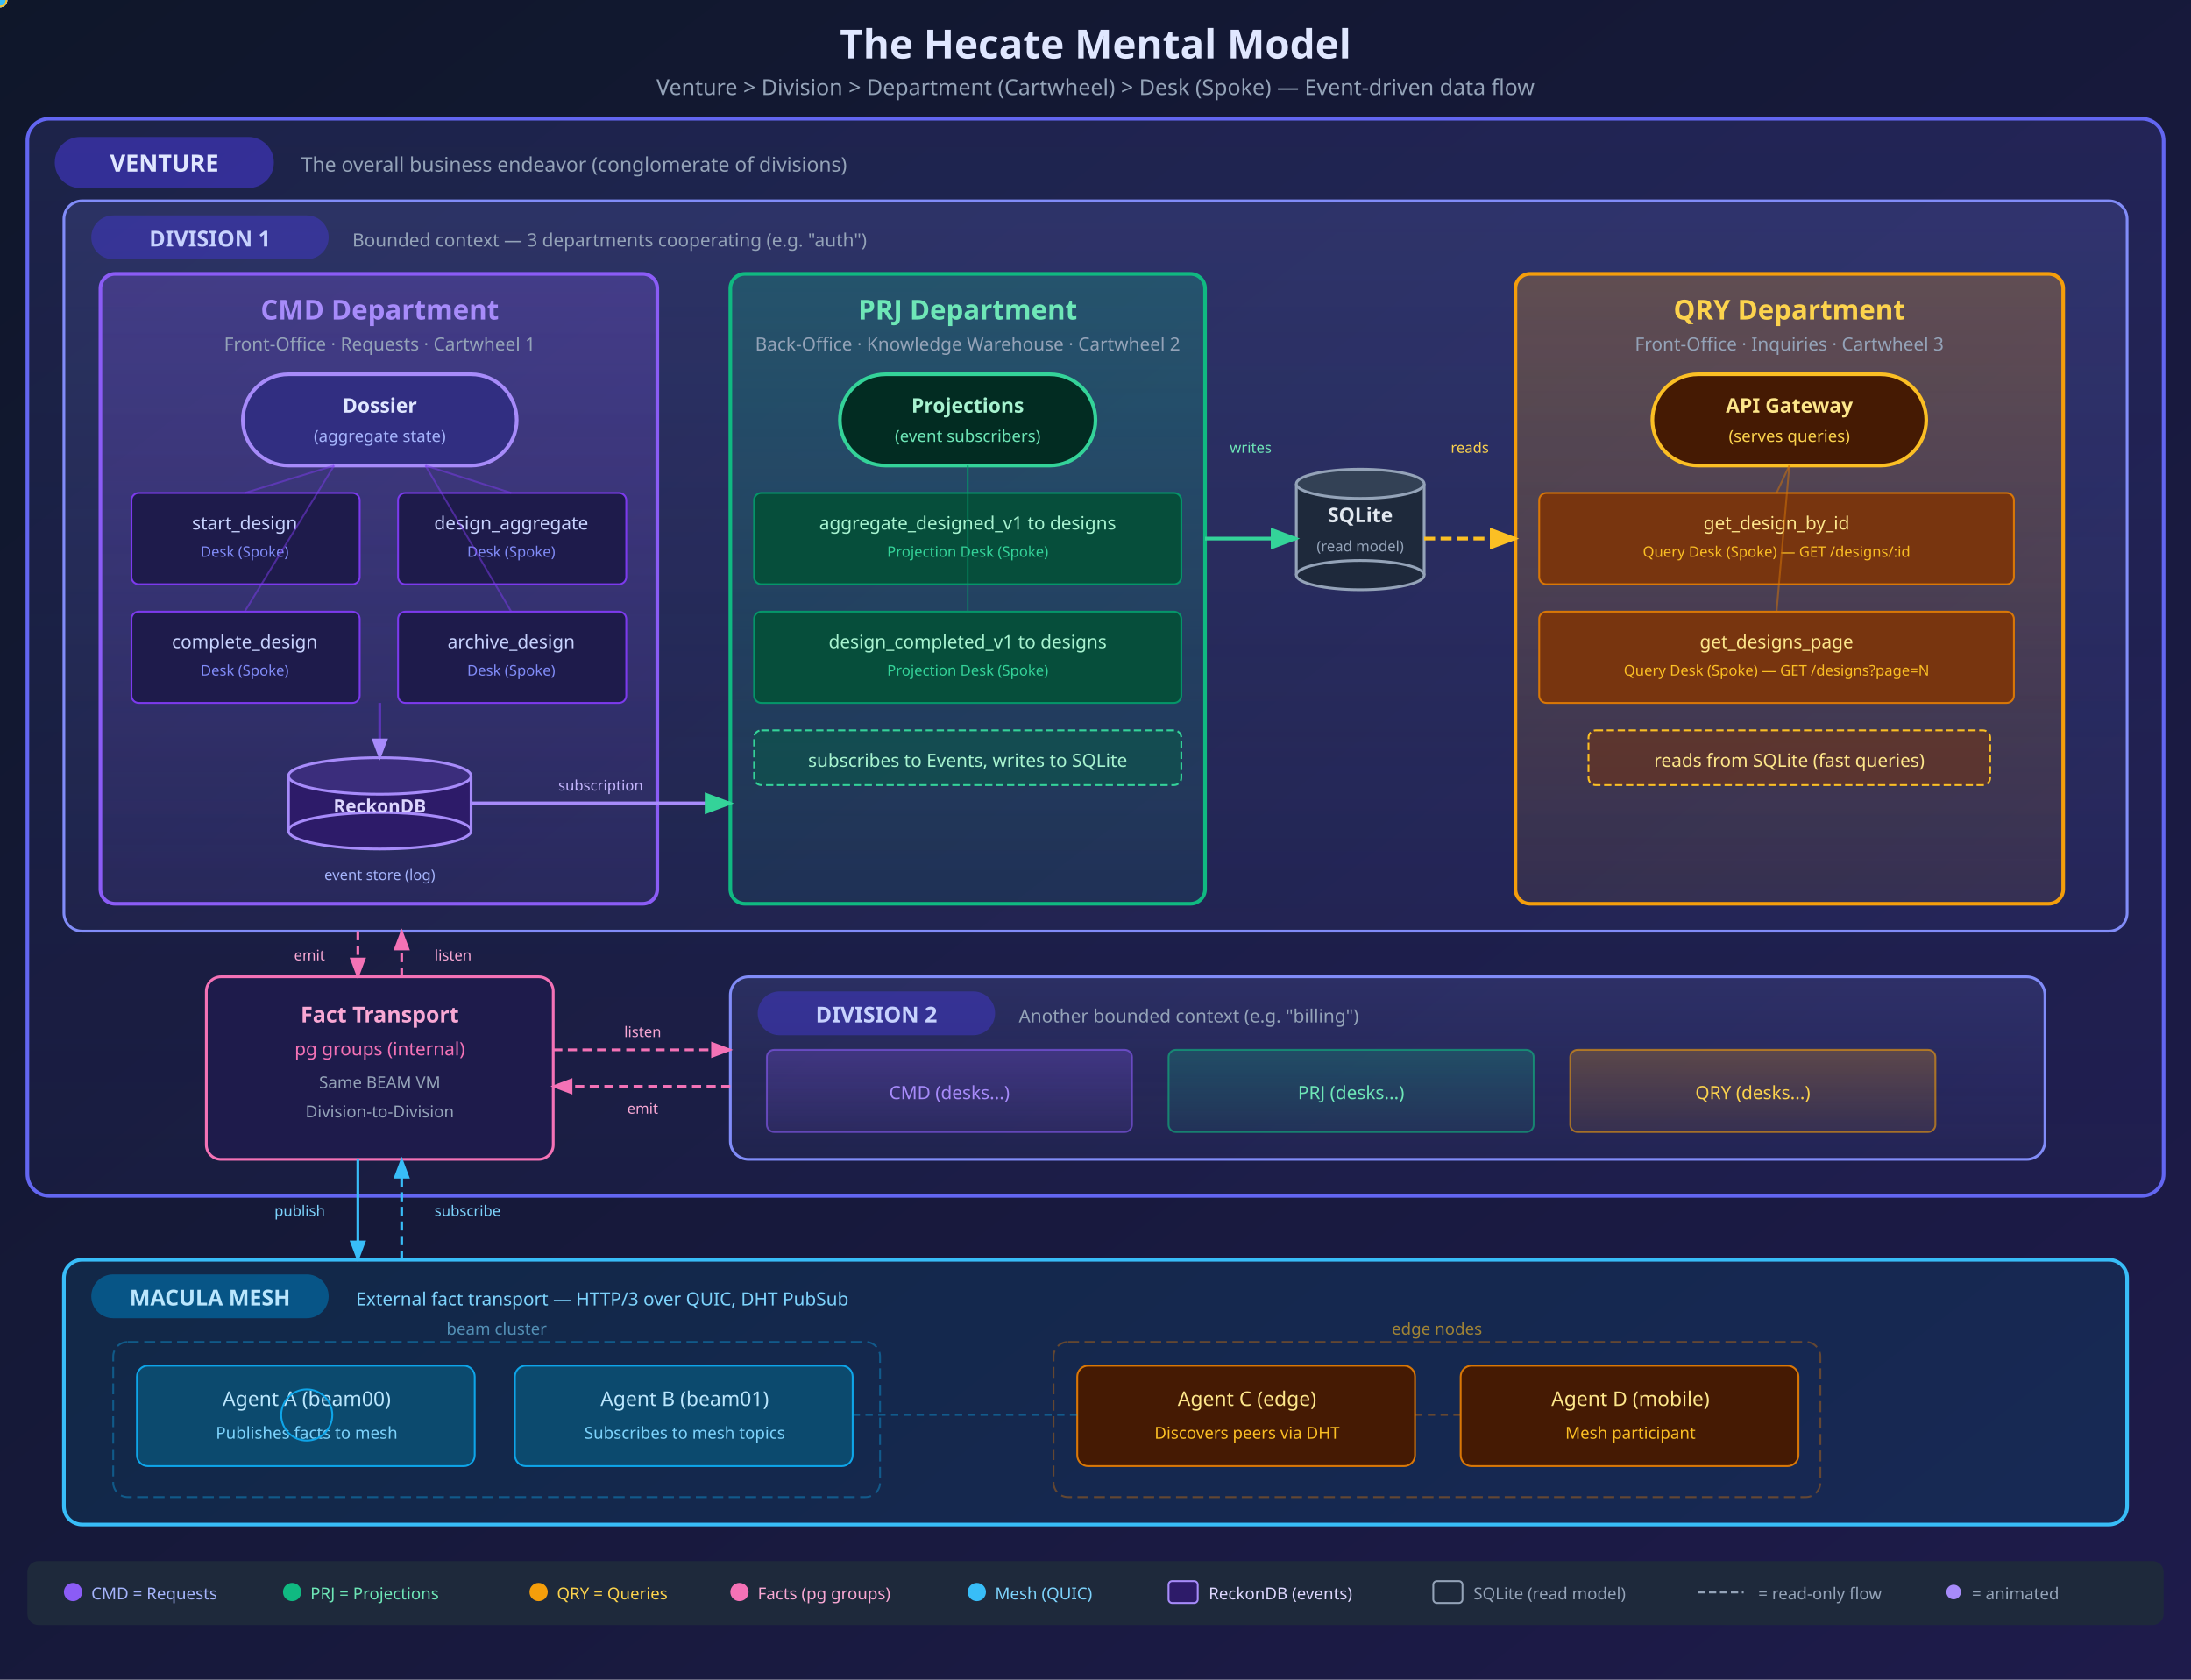
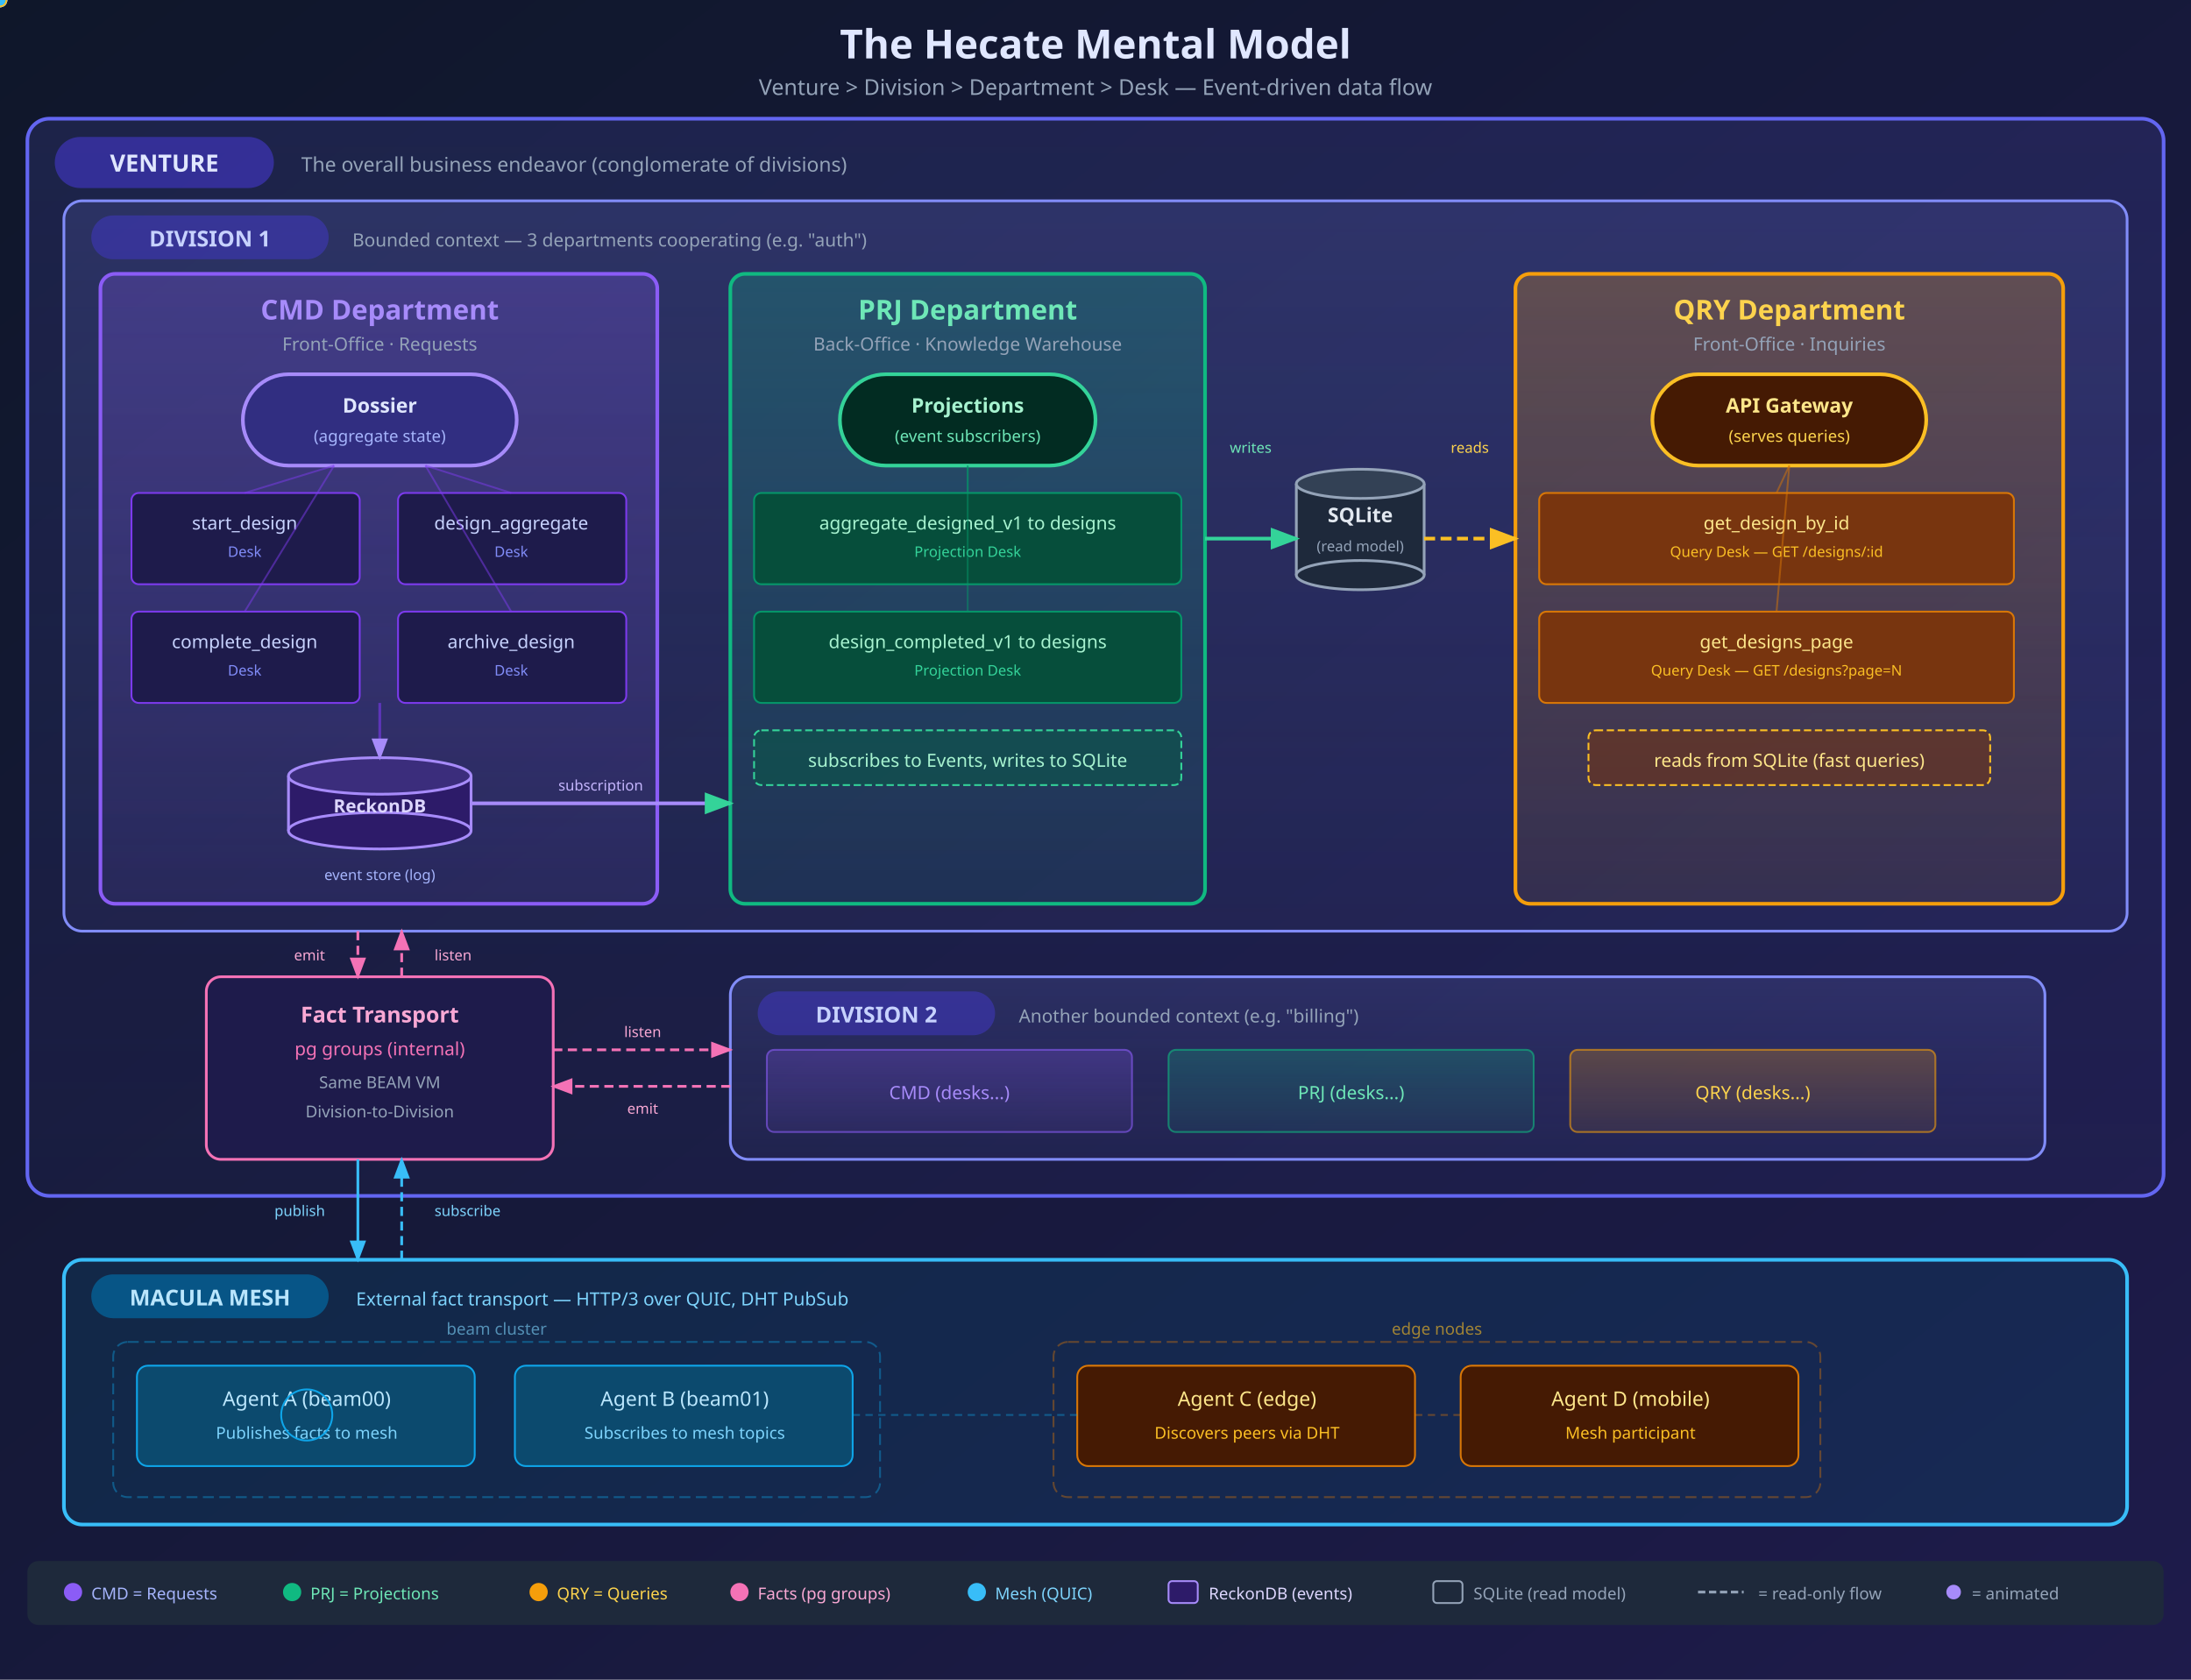
<svg xmlns="http://www.w3.org/2000/svg" viewBox="0 0 1200 920">
  <defs>
    <linearGradient id="bgGrad" x1="0%" y1="0%" x2="100%" y2="100%">
      <stop offset="0%" stop-color="#0F172A" />
      <stop offset="100%" stop-color="#1E1B4B" />
    </linearGradient>
    <linearGradient id="ventureGrad" x1="0%" y1="0%" x2="0%" y2="100%">
      <stop offset="0%" stop-color="#6366F1" stop-opacity="0.15" />
      <stop offset="100%" stop-color="#6366F1" stop-opacity="0.05" />
    </linearGradient>
    <linearGradient id="divisionGrad" x1="0%" y1="0%" x2="0%" y2="100%">
      <stop offset="0%" stop-color="#818CF8" stop-opacity="0.15" />
      <stop offset="100%" stop-color="#818CF8" stop-opacity="0.05" />
    </linearGradient>
    <linearGradient id="cmdGrad" x1="0%" y1="0%" x2="0%" y2="100%">
      <stop offset="0%" stop-color="#8B5CF6" stop-opacity="0.25" />
      <stop offset="100%" stop-color="#8B5CF6" stop-opacity="0.08" />
    </linearGradient>
    <linearGradient id="prjGrad" x1="0%" y1="0%" x2="0%" y2="100%">
      <stop offset="0%" stop-color="#10B981" stop-opacity="0.25" />
      <stop offset="100%" stop-color="#10B981" stop-opacity="0.08" />
    </linearGradient>
    <linearGradient id="qryGrad" x1="0%" y1="0%" x2="0%" y2="100%">
      <stop offset="0%" stop-color="#F59E0B" stop-opacity="0.25" />
      <stop offset="100%" stop-color="#F59E0B" stop-opacity="0.08" />
    </linearGradient>
    <marker id="arrCmd" markerWidth="8" markerHeight="6" refX="7" refY="3" orient="auto">
      <polygon points="0 0, 8 3, 0 6" fill="#A78BFA" />
    </marker>
    <marker id="arrPrj" markerWidth="8" markerHeight="6" refX="7" refY="3" orient="auto">
      <polygon points="0 0, 8 3, 0 6" fill="#34D399" />
    </marker>
    <marker id="arrQry" markerWidth="8" markerHeight="6" refX="7" refY="3" orient="auto">
      <polygon points="0 0, 8 3, 0 6" fill="#FBBF24" />
    </marker>
    <marker id="arrFact" markerWidth="8" markerHeight="6" refX="7" refY="3" orient="auto">
      <polygon points="0 0, 8 3, 0 6" fill="#F472B6" />
    </marker>
    <marker id="arrMesh" markerWidth="8" markerHeight="6" refX="7" refY="3" orient="auto">
      <polygon points="0 0, 8 3, 0 6" fill="#38BDF8" />
    </marker>
  </defs>
  <rect width="1200" height="920" fill="url(#bgGrad)" />
  <text x="600" y="32" text-anchor="middle" fill="#E0E7FF" font-family="system-ui, sans-serif" font-size="22" font-weight="bold">
    The Hecate Mental Model
  </text>
  <text x="600" y="52" text-anchor="middle" fill="#94A3B8" font-family="system-ui, sans-serif" font-size="12">
-     Venture &gt; Division &gt; Department (Cartwheel) &gt; Desk (Spoke) — Event-driven data flow
+     Venture &gt; Division &gt; Department &gt; Desk — Event-driven data flow
  </text>
  <rect x="15" y="65" width="1170" height="590" rx="12" fill="url(#ventureGrad)" stroke="#6366F1" stroke-width="2" />
  <rect x="30" y="75" width="120" height="28" rx="14" fill="#4338CA" fill-opacity="0.6" />
  <text x="90" y="94" text-anchor="middle" fill="#E0E7FF" font-family="system-ui, sans-serif" font-size="13" font-weight="bold">
    VENTURE
  </text>
  <text x="165" y="94" fill="#94A3B8" font-family="system-ui, sans-serif" font-size="11">
    The overall business endeavor (conglomerate of divisions)
  </text>
  <rect x="35" y="110" width="1130" height="400" rx="10" fill="url(#divisionGrad)" stroke="#818CF8" stroke-width="1.5" />
  <rect x="50" y="118" width="130" height="24" rx="12" fill="#4338CA" fill-opacity="0.5" />
  <text x="115" y="135" text-anchor="middle" fill="#C7D2FE" font-family="system-ui, sans-serif" font-size="12" font-weight="bold">
    DIVISION 1
  </text>
  <text x="193" y="135" fill="#94A3B8" font-family="system-ui, sans-serif" font-size="10">
    Bounded context — 3 departments cooperating (e.g. "auth")
  </text>
  <rect x="55" y="150" width="305" height="345" rx="8" fill="url(#cmdGrad)" stroke="#8B5CF6" stroke-width="2" />
  <text x="208" y="175" text-anchor="middle" fill="#A78BFA" font-family="system-ui, sans-serif" font-size="15" font-weight="bold">
    CMD Department
  </text>
  <text x="208" y="192" text-anchor="middle" fill="#94A3B8" font-family="system-ui, sans-serif" font-size="10">
-     Front-Office · Requests · Cartwheel 1
+     Front-Office · Requests
  </text>
  <rect x="133" y="205" width="150" height="50" rx="25" fill="#312E81" stroke="#A78BFA" stroke-width="2" />
  <text x="208" y="226" text-anchor="middle" fill="#E0E7FF" font-family="system-ui, sans-serif" font-size="11" font-weight="bold">
    Dossier
  </text>
  <text x="208" y="242" text-anchor="middle" fill="#A5B4FC" font-family="system-ui, sans-serif" font-size="9">
    (aggregate state)
  </text>
  <rect x="72" y="270" width="125" height="50" rx="4" fill="#1E1B4B" stroke="#7C3AED" stroke-width="1" />
  <text x="134" y="290" text-anchor="middle" fill="#C7D2FE" font-family="system-ui, sans-serif" font-size="10" font-weight="500">
    start_design
  </text>
  <text x="134" y="305" text-anchor="middle" fill="#818CF8" font-family="system-ui, sans-serif" font-size="8">
-     Desk (Spoke)
+     Desk
  </text>
  <rect x="218" y="270" width="125" height="50" rx="4" fill="#1E1B4B" stroke="#7C3AED" stroke-width="1" />
  <text x="280" y="290" text-anchor="middle" fill="#C7D2FE" font-family="system-ui, sans-serif" font-size="10" font-weight="500">
    design_aggregate
  </text>
  <text x="280" y="305" text-anchor="middle" fill="#818CF8" font-family="system-ui, sans-serif" font-size="8">
-     Desk (Spoke)
+     Desk
  </text>
  <rect x="72" y="335" width="125" height="50" rx="4" fill="#1E1B4B" stroke="#7C3AED" stroke-width="1" />
  <text x="134" y="355" text-anchor="middle" fill="#C7D2FE" font-family="system-ui, sans-serif" font-size="10" font-weight="500">
    complete_design
  </text>
  <text x="134" y="370" text-anchor="middle" fill="#818CF8" font-family="system-ui, sans-serif" font-size="8">
-     Desk (Spoke)
+     Desk
  </text>
  <rect x="218" y="335" width="125" height="50" rx="4" fill="#1E1B4B" stroke="#7C3AED" stroke-width="1" />
  <text x="280" y="355" text-anchor="middle" fill="#C7D2FE" font-family="system-ui, sans-serif" font-size="10" font-weight="500">
    archive_design
  </text>
  <text x="280" y="370" text-anchor="middle" fill="#818CF8" font-family="system-ui, sans-serif" font-size="8">
-     Desk (Spoke)
+     Desk
  </text>
  <line x1="183" y1="255" x2="134" y2="270" stroke="#7C3AED" stroke-width="1" stroke-opacity="0.5" />
  <line x1="233" y1="255" x2="280" y2="270" stroke="#7C3AED" stroke-width="1" stroke-opacity="0.5" />
  <line x1="183" y1="255" x2="134" y2="335" stroke="#7C3AED" stroke-width="1" stroke-opacity="0.5" />
  <line x1="233" y1="255" x2="280" y2="335" stroke="#7C3AED" stroke-width="1" stroke-opacity="0.5" />
  <g>
    <rect x="158" y="425" width="100" height="30" fill="#2D1B69" />
    <line x1="158" y1="425" x2="158" y2="455" stroke="#A78BFA" stroke-width="1.5" />
    <line x1="258" y1="425" x2="258" y2="455" stroke="#A78BFA" stroke-width="1.5" />
    <ellipse cx="208" cy="455" rx="50" ry="10" fill="#2D1B69" stroke="#A78BFA" stroke-width="1.5" />
    <ellipse cx="208" cy="425" rx="50" ry="10" fill="#3B2D7C" stroke="#A78BFA" stroke-width="1.5" />
    <text x="208" y="445" text-anchor="middle" fill="#DDD6FE" font-family="system-ui, sans-serif" font-size="10" font-weight="bold">
      ReckonDB
    </text>
    <text x="208" y="482" text-anchor="middle" fill="#A5B4FC" font-family="system-ui, sans-serif" font-size="8">
      event store (log)
    </text>
  </g>
  <line x1="208" y1="385" x2="208" y2="415" stroke="#7C3AED" stroke-width="1.5" stroke-opacity="0.6" marker-end="url(#arrCmd)" />
  <rect x="400" y="150" width="260" height="345" rx="8" fill="url(#prjGrad)" stroke="#10B981" stroke-width="2" />
  <text x="530" y="175" text-anchor="middle" fill="#6EE7B7" font-family="system-ui, sans-serif" font-size="15" font-weight="bold">
    PRJ Department
  </text>
  <text x="530" y="192" text-anchor="middle" fill="#94A3B8" font-family="system-ui, sans-serif" font-size="10">
-     Back-Office · Knowledge Warehouse · Cartwheel 2
+     Back-Office · Knowledge Warehouse
  </text>
  <rect x="460" y="205" width="140" height="50" rx="25" fill="#022C22" stroke="#34D399" stroke-width="2" />
  <text x="530" y="226" text-anchor="middle" fill="#A7F3D0" font-family="system-ui, sans-serif" font-size="11" font-weight="bold">
    Projections
  </text>
  <text x="530" y="242" text-anchor="middle" fill="#6EE7B7" font-family="system-ui, sans-serif" font-size="9">
    (event subscribers)
  </text>
  <rect x="413" y="270" width="234" height="50" rx="4" fill="#064E3B" stroke="#059669" stroke-width="1" />
  <text x="530" y="290" text-anchor="middle" fill="#A7F3D0" font-family="system-ui, sans-serif" font-size="10" font-weight="500">
    aggregate_designed_v1 to designs
  </text>
  <text x="530" y="305" text-anchor="middle" fill="#34D399" font-family="system-ui, sans-serif" font-size="8">
-     Projection Desk (Spoke)
+     Projection Desk
  </text>
  <rect x="413" y="335" width="234" height="50" rx="4" fill="#064E3B" stroke="#059669" stroke-width="1" />
  <text x="530" y="355" text-anchor="middle" fill="#A7F3D0" font-family="system-ui, sans-serif" font-size="10" font-weight="500">
    design_completed_v1 to designs
  </text>
  <text x="530" y="370" text-anchor="middle" fill="#34D399" font-family="system-ui, sans-serif" font-size="8">
-     Projection Desk (Spoke)
+     Projection Desk
  </text>
  <rect x="413" y="400" width="234" height="30" rx="4" fill="#065F46" fill-opacity="0.5" stroke="#34D399" stroke-width="1" stroke-dasharray="4,2" />
  <text x="530" y="420" text-anchor="middle" fill="#A7F3D0" font-family="system-ui, sans-serif" font-size="10">
    subscribes to Events, writes to SQLite
  </text>
  <line x1="530" y1="255" x2="530" y2="270" stroke="#059669" stroke-width="1" stroke-opacity="0.5" />
  <line x1="530" y1="255" x2="530" y2="335" stroke="#059669" stroke-width="1" stroke-opacity="0.5" />
  <g>
    <rect x="710" y="265" width="70" height="50" fill="#1E293B" />
    <line x1="710" y1="265" x2="710" y2="315" stroke="#94A3B8" stroke-width="1.5" />
    <line x1="780" y1="265" x2="780" y2="315" stroke="#94A3B8" stroke-width="1.5" />
    <ellipse cx="745" cy="315" rx="35" ry="8" fill="#1E293B" stroke="#94A3B8" stroke-width="1.5" />
    <ellipse cx="745" cy="265" rx="35" ry="8" fill="#334155" stroke="#94A3B8" stroke-width="1.5" />
    <text x="745" y="286" text-anchor="middle" fill="#E2E8F0" font-family="system-ui, sans-serif" font-size="11" font-weight="bold">
      SQLite
    </text>
    <text x="745" y="302" text-anchor="middle" fill="#94A3B8" font-family="system-ui, sans-serif" font-size="8">
      (read model)
    </text>
  </g>
  <rect x="830" y="150" width="300" height="345" rx="8" fill="url(#qryGrad)" stroke="#F59E0B" stroke-width="2" />
  <text x="980" y="175" text-anchor="middle" fill="#FCD34D" font-family="system-ui, sans-serif" font-size="15" font-weight="bold">
    QRY Department
  </text>
  <text x="980" y="192" text-anchor="middle" fill="#94A3B8" font-family="system-ui, sans-serif" font-size="10">
-     Front-Office · Inquiries · Cartwheel 3
+     Front-Office · Inquiries
  </text>
  <rect x="905" y="205" width="150" height="50" rx="25" fill="#451A03" stroke="#FBBF24" stroke-width="2" />
  <text x="980" y="226" text-anchor="middle" fill="#FDE68A" font-family="system-ui, sans-serif" font-size="11" font-weight="bold">
    API Gateway
  </text>
  <text x="980" y="242" text-anchor="middle" fill="#FCD34D" font-family="system-ui, sans-serif" font-size="9">
    (serves queries)
  </text>
  <rect x="843" y="270" width="260" height="50" rx="4" fill="#78350F" stroke="#D97706" stroke-width="1" />
  <text x="973" y="290" text-anchor="middle" fill="#FDE68A" font-family="system-ui, sans-serif" font-size="10" font-weight="500">
    get_design_by_id
  </text>
  <text x="973" y="305" text-anchor="middle" fill="#FBBF24" font-family="system-ui, sans-serif" font-size="8">
-     Query Desk (Spoke) — GET /designs/:id
+     Query Desk — GET /designs/:id
  </text>
  <rect x="843" y="335" width="260" height="50" rx="4" fill="#78350F" stroke="#D97706" stroke-width="1" />
  <text x="973" y="355" text-anchor="middle" fill="#FDE68A" font-family="system-ui, sans-serif" font-size="10" font-weight="500">
    get_designs_page
  </text>
  <text x="973" y="370" text-anchor="middle" fill="#FBBF24" font-family="system-ui, sans-serif" font-size="8">
-     Query Desk (Spoke) — GET /designs?page=N
+     Query Desk — GET /designs?page=N
  </text>
  <rect x="870" y="400" width="220" height="30" rx="4" fill="#78350F" fill-opacity="0.5" stroke="#FBBF24" stroke-width="1" stroke-dasharray="4,2" />
  <text x="980" y="420" text-anchor="middle" fill="#FDE68A" font-family="system-ui, sans-serif" font-size="10">
    reads from SQLite (fast queries)
  </text>
  <line x1="980" y1="255" x2="973" y2="270" stroke="#D97706" stroke-width="1" stroke-opacity="0.5" />
  <line x1="980" y1="255" x2="973" y2="335" stroke="#D97706" stroke-width="1" stroke-opacity="0.5" />
  <path id="eventPath" d="M 258,440 L 400,440" stroke="#A78BFA" stroke-width="2" fill="none" marker-end="url(#arrPrj)" />
  <text x="329" y="433" text-anchor="middle" fill="#C4B5FD" font-family="system-ui, sans-serif" font-size="8">
    subscription
  </text>
  <circle r="4" fill="#A78BFA">
    <animateMotion dur="2s" repeatCount="indefinite" begin="0s">
      <mpath href="#eventPath" />
    </animateMotion>
    <animate attributeName="opacity" values="0;1;1;0" dur="2s" repeatCount="indefinite" begin="0s" />
  </circle>
  <circle r="4" fill="#A78BFA">
    <animateMotion dur="2s" repeatCount="indefinite" begin="1s">
      <mpath href="#eventPath" />
    </animateMotion>
    <animate attributeName="opacity" values="0;1;1;0" dur="2s" repeatCount="indefinite" begin="1s" />
  </circle>
  <path id="writePath" d="M 660,295 L 710,295" stroke="#34D399" stroke-width="2" fill="none" marker-end="url(#arrPrj)" />
  <text x="685" y="248" text-anchor="middle" fill="#6EE7B7" font-family="system-ui, sans-serif" font-size="8">
    writes
  </text>
  <circle r="3" fill="#34D399">
    <animateMotion dur="1.5s" repeatCount="indefinite" begin="0.5s">
      <mpath href="#writePath" />
    </animateMotion>
    <animate attributeName="opacity" values="0;1;1;0" dur="1.5s" repeatCount="indefinite" begin="0.5s" />
  </circle>
  <path id="readPath" d="M 780,295 L 830,295" stroke="#FBBF24" stroke-width="2" fill="none" stroke-dasharray="6,3" marker-end="url(#arrQry)" />
  <text x="805" y="248" text-anchor="middle" fill="#FCD34D" font-family="system-ui, sans-serif" font-size="8">
    reads
  </text>
  <circle r="3" fill="#FBBF24">
    <animateMotion dur="1.5s" repeatCount="indefinite" begin="0.8s">
      <mpath href="#readPath" />
    </animateMotion>
    <animate attributeName="opacity" values="0;1;1;0" dur="1.5s" repeatCount="indefinite" begin="0.8s" />
  </circle>
  <rect x="113" y="535" width="190" height="100" rx="8" fill="#1E1B4B" stroke="#F472B6" stroke-width="1.5" />
  <text x="208" y="560" text-anchor="middle" fill="#F9A8D4" font-family="system-ui, sans-serif" font-size="12" font-weight="bold">
    Fact Transport
  </text>
  <text x="208" y="578" text-anchor="middle" fill="#F472B6" font-family="system-ui, sans-serif" font-size="10">
    pg groups (internal)
  </text>
  <text x="208" y="596" text-anchor="middle" fill="#94A3B8" font-family="system-ui, sans-serif" font-size="9">
    Same BEAM VM
  </text>
  <text x="208" y="612" text-anchor="middle" fill="#94A3B8" font-family="system-ui, sans-serif" font-size="9">
    Division-to-Division
  </text>
  <rect x="400" y="535" width="720" height="100" rx="10" fill="url(#divisionGrad)" stroke="#818CF8" stroke-width="1.5" />
  <rect x="415" y="543" width="130" height="24" rx="12" fill="#4338CA" fill-opacity="0.5" />
  <text x="480" y="560" text-anchor="middle" fill="#C7D2FE" font-family="system-ui, sans-serif" font-size="12" font-weight="bold">
    DIVISION 2
  </text>
  <text x="558" y="560" fill="#94A3B8" font-family="system-ui, sans-serif" font-size="10">
    Another bounded context (e.g. "billing")
  </text>
  <rect x="420" y="575" width="200" height="45" rx="4" fill="url(#cmdGrad)" stroke="#8B5CF6" stroke-width="1" stroke-opacity="0.6" />
  <text x="520" y="602" text-anchor="middle" fill="#A78BFA" font-family="system-ui, sans-serif" font-size="10">CMD (desks...)</text>
  <rect x="640" y="575" width="200" height="45" rx="4" fill="url(#prjGrad)" stroke="#10B981" stroke-width="1" stroke-opacity="0.6" />
  <text x="740" y="602" text-anchor="middle" fill="#6EE7B7" font-family="system-ui, sans-serif" font-size="10">PRJ (desks...)</text>
  <rect x="860" y="575" width="200" height="45" rx="4" fill="url(#qryGrad)" stroke="#F59E0B" stroke-width="1" stroke-opacity="0.6" />
  <text x="960" y="602" text-anchor="middle" fill="#FCD34D" font-family="system-ui, sans-serif" font-size="10">QRY (desks...)</text>
  <path id="factEmitDown" d="M 196,510 L 196,535" stroke="#F472B6" stroke-width="1.5" fill="none" stroke-dasharray="5,3" marker-end="url(#arrFact)" />
  <text x="178" y="526" text-anchor="end" fill="#F9A8D4" font-family="system-ui, sans-serif" font-size="8">emit</text>
  <path id="factListenUp" d="M 220,535 L 220,510" stroke="#F472B6" stroke-width="1.5" fill="none" stroke-dasharray="5,3" marker-end="url(#arrFact)" />
  <text x="238" y="526" fill="#F9A8D4" font-family="system-ui, sans-serif" font-size="8">listen</text>
  <circle r="3" fill="#F472B6">
    <animateMotion dur="1.5s" repeatCount="indefinite" begin="0s">
      <mpath href="#factEmitDown" />
    </animateMotion>
    <animate attributeName="opacity" values="0;1;1;0" dur="1.5s" repeatCount="indefinite" begin="0s" />
  </circle>
  <circle r="3" fill="#F472B6">
    <animateMotion dur="1.5s" repeatCount="indefinite" begin="0.4s">
      <mpath href="#factListenUp" />
    </animateMotion>
    <animate attributeName="opacity" values="0;1;1;0" dur="1.5s" repeatCount="indefinite" begin="0.4s" />
  </circle>
  <path id="factEmitRight" d="M 303,575 L 400,575" stroke="#F472B6" stroke-width="1.5" fill="none" stroke-dasharray="5,3" marker-end="url(#arrFact)" />
  <text x="352" y="568" text-anchor="middle" fill="#F9A8D4" font-family="system-ui, sans-serif" font-size="8">listen</text>
  <path id="factListenLeft" d="M 400,595 L 303,595" stroke="#F472B6" stroke-width="1.5" fill="none" stroke-dasharray="5,3" marker-end="url(#arrFact)" />
  <text x="352" y="610" text-anchor="middle" fill="#F9A8D4" font-family="system-ui, sans-serif" font-size="8">emit</text>
  <circle r="3" fill="#F472B6">
    <animateMotion dur="2s" repeatCount="indefinite" begin="0.2s">
      <mpath href="#factEmitRight" />
    </animateMotion>
    <animate attributeName="opacity" values="0;1;1;0" dur="2s" repeatCount="indefinite" begin="0.2s" />
  </circle>
  <circle r="3" fill="#F472B6">
    <animateMotion dur="2s" repeatCount="indefinite" begin="0.8s">
      <mpath href="#factListenLeft" />
    </animateMotion>
    <animate attributeName="opacity" values="0;1;1;0" dur="2s" repeatCount="indefinite" begin="0.8s" />
  </circle>
  <rect x="35" y="690" width="1130" height="145" rx="10" fill="#0C4A6E" fill-opacity="0.3" stroke="#38BDF8" stroke-width="2" />
  <rect x="50" y="698" width="130" height="24" rx="12" fill="#0369A1" fill-opacity="0.7" />
  <text x="115" y="715" text-anchor="middle" fill="#BAE6FD" font-family="system-ui, sans-serif" font-size="12" font-weight="bold">
    MACULA MESH
  </text>
  <text x="195" y="715" fill="#7DD3FC" font-family="system-ui, sans-serif" font-size="10">
    External fact transport — HTTP/3 over QUIC, DHT PubSub
  </text>
  <rect x="62" y="735" width="420" height="85" rx="8" fill="none" stroke="#0EA5E9" stroke-width="1" stroke-dasharray="6,3" stroke-opacity="0.4" />
  <text x="272" y="731" text-anchor="middle" fill="#7DD3FC" font-family="system-ui, sans-serif" font-size="9" fill-opacity="0.6">beam cluster</text>
  <rect x="75" y="748" width="185" height="55" rx="6" fill="#0C4A6E" stroke="#0EA5E9" stroke-width="1" />
  <text x="168" y="770" text-anchor="middle" fill="#BAE6FD" font-family="system-ui, sans-serif" font-size="11" font-weight="500">
    Agent A (beam00)
  </text>
  <text x="168" y="788" text-anchor="middle" fill="#7DD3FC" font-family="system-ui, sans-serif" font-size="9">
    Publishes facts to mesh
  </text>
  <circle cx="168" cy="775" r="14" fill="none" stroke="#0EA5E9">
    <animate attributeName="r" values="14;40;55" dur="3s" repeatCount="indefinite" />
    <animate attributeName="opacity" values="0.6;0.2;0" dur="3s" repeatCount="indefinite" />
  </circle>
  <rect x="282" y="748" width="185" height="55" rx="6" fill="#0C4A6E" stroke="#0EA5E9" stroke-width="1" />
  <text x="375" y="770" text-anchor="middle" fill="#BAE6FD" font-family="system-ui, sans-serif" font-size="11" font-weight="500">
    Agent B (beam01)
  </text>
  <text x="375" y="788" text-anchor="middle" fill="#7DD3FC" font-family="system-ui, sans-serif" font-size="9">
    Subscribes to mesh topics
  </text>
  <rect x="577" y="735" width="420" height="85" rx="8" fill="none" stroke="#D97706" stroke-width="1" stroke-dasharray="6,3" stroke-opacity="0.4" />
  <text x="787" y="731" text-anchor="middle" fill="#FBBF24" font-family="system-ui, sans-serif" font-size="9" fill-opacity="0.6">edge nodes</text>
  <rect x="590" y="748" width="185" height="55" rx="6" fill="#451A03" stroke="#D97706" stroke-width="1" />
  <text x="683" y="770" text-anchor="middle" fill="#FDE68A" font-family="system-ui, sans-serif" font-size="11" font-weight="500">
    Agent C (edge)
  </text>
  <text x="683" y="788" text-anchor="middle" fill="#FBBF24" font-family="system-ui, sans-serif" font-size="9">
    Discovers peers via DHT
  </text>
  <rect x="800" y="748" width="185" height="55" rx="6" fill="#451A03" stroke="#D97706" stroke-width="1" />
  <text x="893" y="770" text-anchor="middle" fill="#FDE68A" font-family="system-ui, sans-serif" font-size="11" font-weight="500">
    Agent D (mobile)
  </text>
  <text x="893" y="788" text-anchor="middle" fill="#FBBF24" font-family="system-ui, sans-serif" font-size="9">
    Mesh participant
  </text>
  <path id="meshPathClusterC" d="M 467,775 L 590,775" fill="none" stroke="none" />
  <line x1="467" y1="775" x2="590" y2="775" stroke="#0EA5E9" stroke-width="1" stroke-dasharray="4,3" stroke-opacity="0.4" />
  <circle r="4" fill="#38BDF8">
    <animateMotion dur="2s" repeatCount="indefinite" begin="0s">
      <mpath href="#meshPathClusterC" />
    </animateMotion>
    <animate attributeName="opacity" values="0;1;1;0" dur="2s" repeatCount="indefinite" begin="0s" />
  </circle>
  <circle r="4" fill="#38BDF8">
    <animateMotion dur="2s" repeatCount="indefinite" begin="0.6s">
      <mpath href="#meshPathClusterC" />
    </animateMotion>
    <animate attributeName="opacity" values="0;1;1;0" dur="2s" repeatCount="indefinite" begin="0.6s" />
  </circle>
  <path id="meshPathCD" d="M 775,775 L 800,775" fill="none" stroke="none" />
  <line x1="775" y1="775" x2="800" y2="775" stroke="#D97706" stroke-width="1" stroke-dasharray="4,3" stroke-opacity="0.4" />
  <circle r="4" fill="#FBBF24">
    <animateMotion dur="1.5s" repeatCount="indefinite" begin="0.3s">
      <mpath href="#meshPathCD" />
    </animateMotion>
    <animate attributeName="opacity" values="0;1;1;0" dur="1.5s" repeatCount="indefinite" begin="0.3s" />
  </circle>
  <path id="factPublishDown" d="M 196,635 L 196,690" stroke="#38BDF8" stroke-width="1.5" fill="none" marker-end="url(#arrMesh)" />
  <text x="178" y="666" text-anchor="end" fill="#7DD3FC" font-family="system-ui, sans-serif" font-size="8">publish</text>
  <path id="factSubscribeUp" d="M 220,690 L 220,635" stroke="#38BDF8" stroke-width="1.5" fill="none" stroke-dasharray="5,3" marker-end="url(#arrMesh)" />
  <text x="238" y="666" fill="#7DD3FC" font-family="system-ui, sans-serif" font-size="8">subscribe</text>
  <circle r="3" fill="#38BDF8">
    <animateMotion dur="1.5s" repeatCount="indefinite" begin="0.3s">
      <mpath href="#factPublishDown" />
    </animateMotion>
    <animate attributeName="opacity" values="0;1;1;0" dur="1.5s" repeatCount="indefinite" begin="0.3s" />
  </circle>
  <circle r="3" fill="#38BDF8">
    <animateMotion dur="1.5s" repeatCount="indefinite" begin="0.9s">
      <mpath href="#factSubscribeUp" />
    </animateMotion>
    <animate attributeName="opacity" values="0;1;1;0" dur="1.5s" repeatCount="indefinite" begin="0.9s" />
  </circle>
  <rect x="15" y="855" width="1170" height="35" rx="6" fill="#1E293B" />
  <circle cx="40" cy="872" r="5" fill="#8B5CF6" />
  <text x="50" y="876" fill="#A5B4FC" font-family="system-ui, sans-serif" font-size="9">CMD = Requests</text>
  <circle cx="160" cy="872" r="5" fill="#10B981" />
  <text x="170" y="876" fill="#6EE7B7" font-family="system-ui, sans-serif" font-size="9">PRJ = Projections</text>
  <circle cx="295" cy="872" r="5" fill="#F59E0B" />
  <text x="305" y="876" fill="#FCD34D" font-family="system-ui, sans-serif" font-size="9">QRY = Queries</text>
  <circle cx="405" cy="872" r="5" fill="#F472B6" />
  <text x="415" y="876" fill="#F9A8D4" font-family="system-ui, sans-serif" font-size="9">Facts (pg groups)</text>
  <circle cx="535" cy="872" r="5" fill="#38BDF8" />
  <text x="545" y="876" fill="#7DD3FC" font-family="system-ui, sans-serif" font-size="9">Mesh (QUIC)</text>
  <rect x="640" y="866" width="16" height="12" rx="2" fill="#2D1B69" stroke="#A78BFA" stroke-width="1" />
  <text x="662" y="876" fill="#DDD6FE" font-family="system-ui, sans-serif" font-size="9">ReckonDB (events)</text>
  <rect x="785" y="866" width="16" height="12" rx="2" fill="#1E293B" stroke="#94A3B8" stroke-width="1" />
  <text x="807" y="876" fill="#94A3B8" font-family="system-ui, sans-serif" font-size="9">SQLite (read model)</text>
  <line x1="930" y1="872" x2="955" y2="872" stroke="#94A3B8" stroke-width="1.5" stroke-dasharray="4,2" />
  <text x="963" y="876" fill="#94A3B8" font-family="system-ui, sans-serif" font-size="9">= read-only flow</text>
  <circle cx="1070" cy="872" r="4" fill="#A78BFA">
    <animate attributeName="opacity" values="0.3;1;0.3" dur="2s" repeatCount="indefinite" />
  </circle>
  <text x="1080" y="876" fill="#94A3B8" font-family="system-ui, sans-serif" font-size="9">= animated</text>
</svg>
